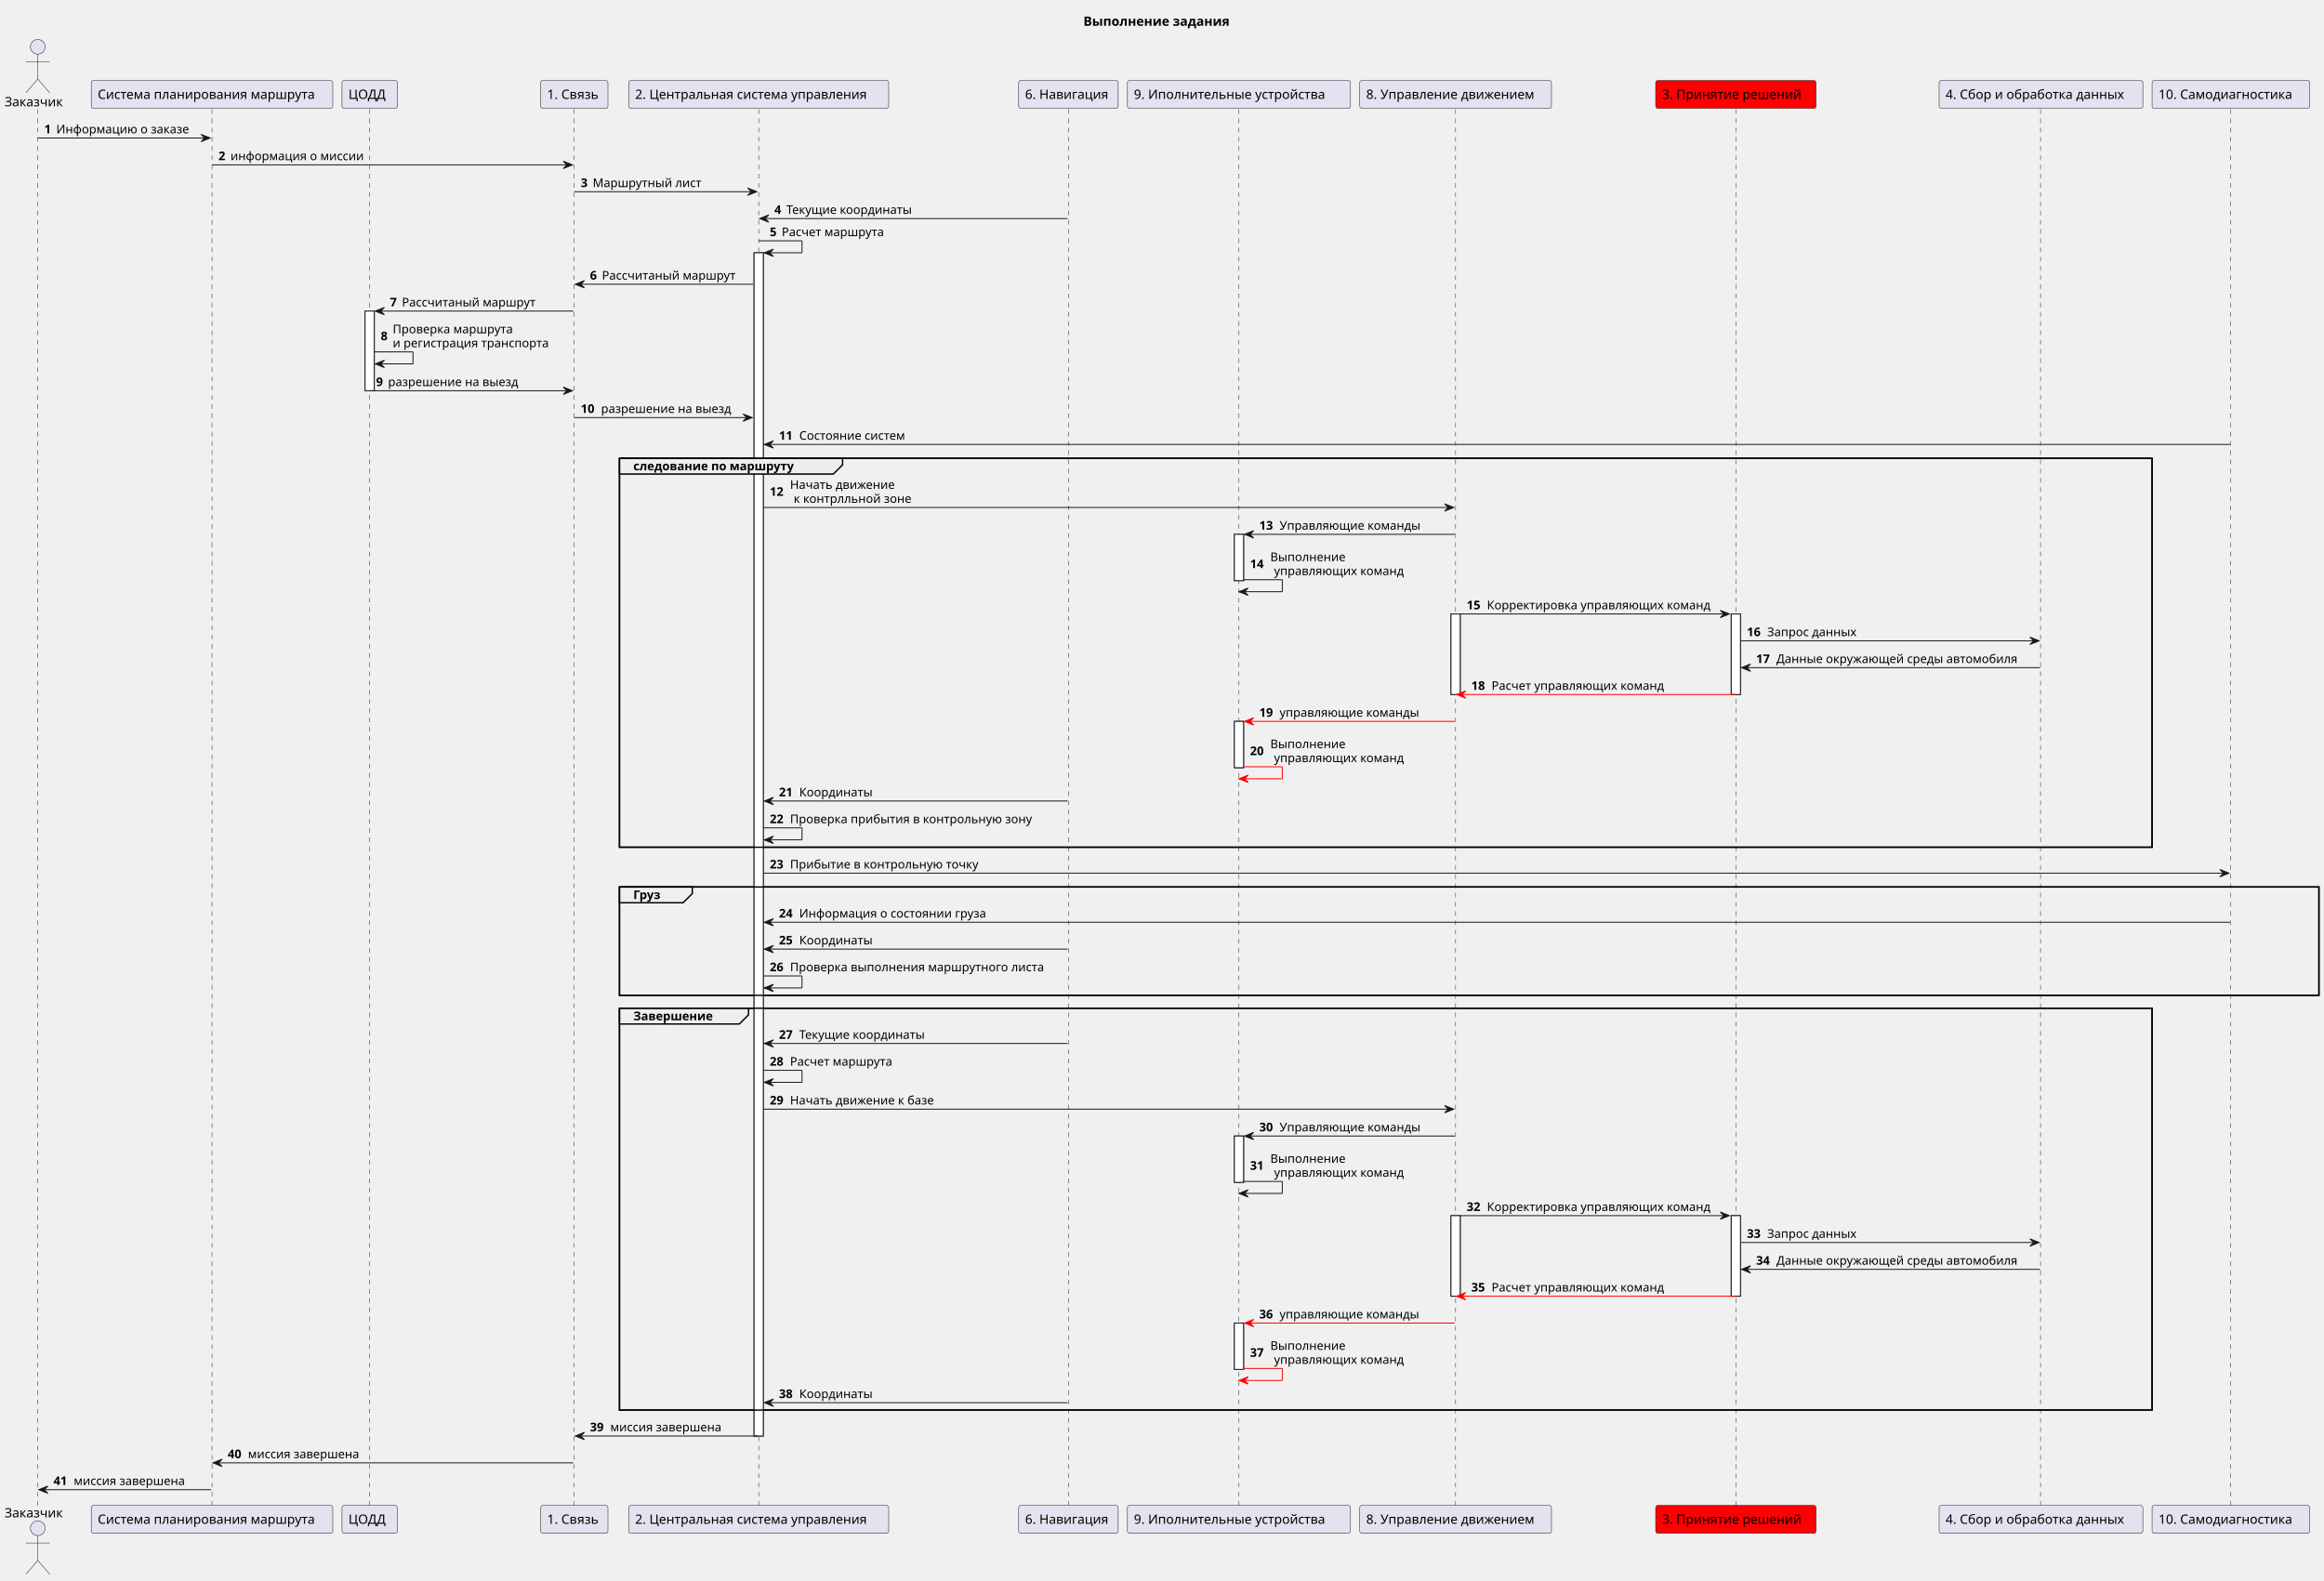
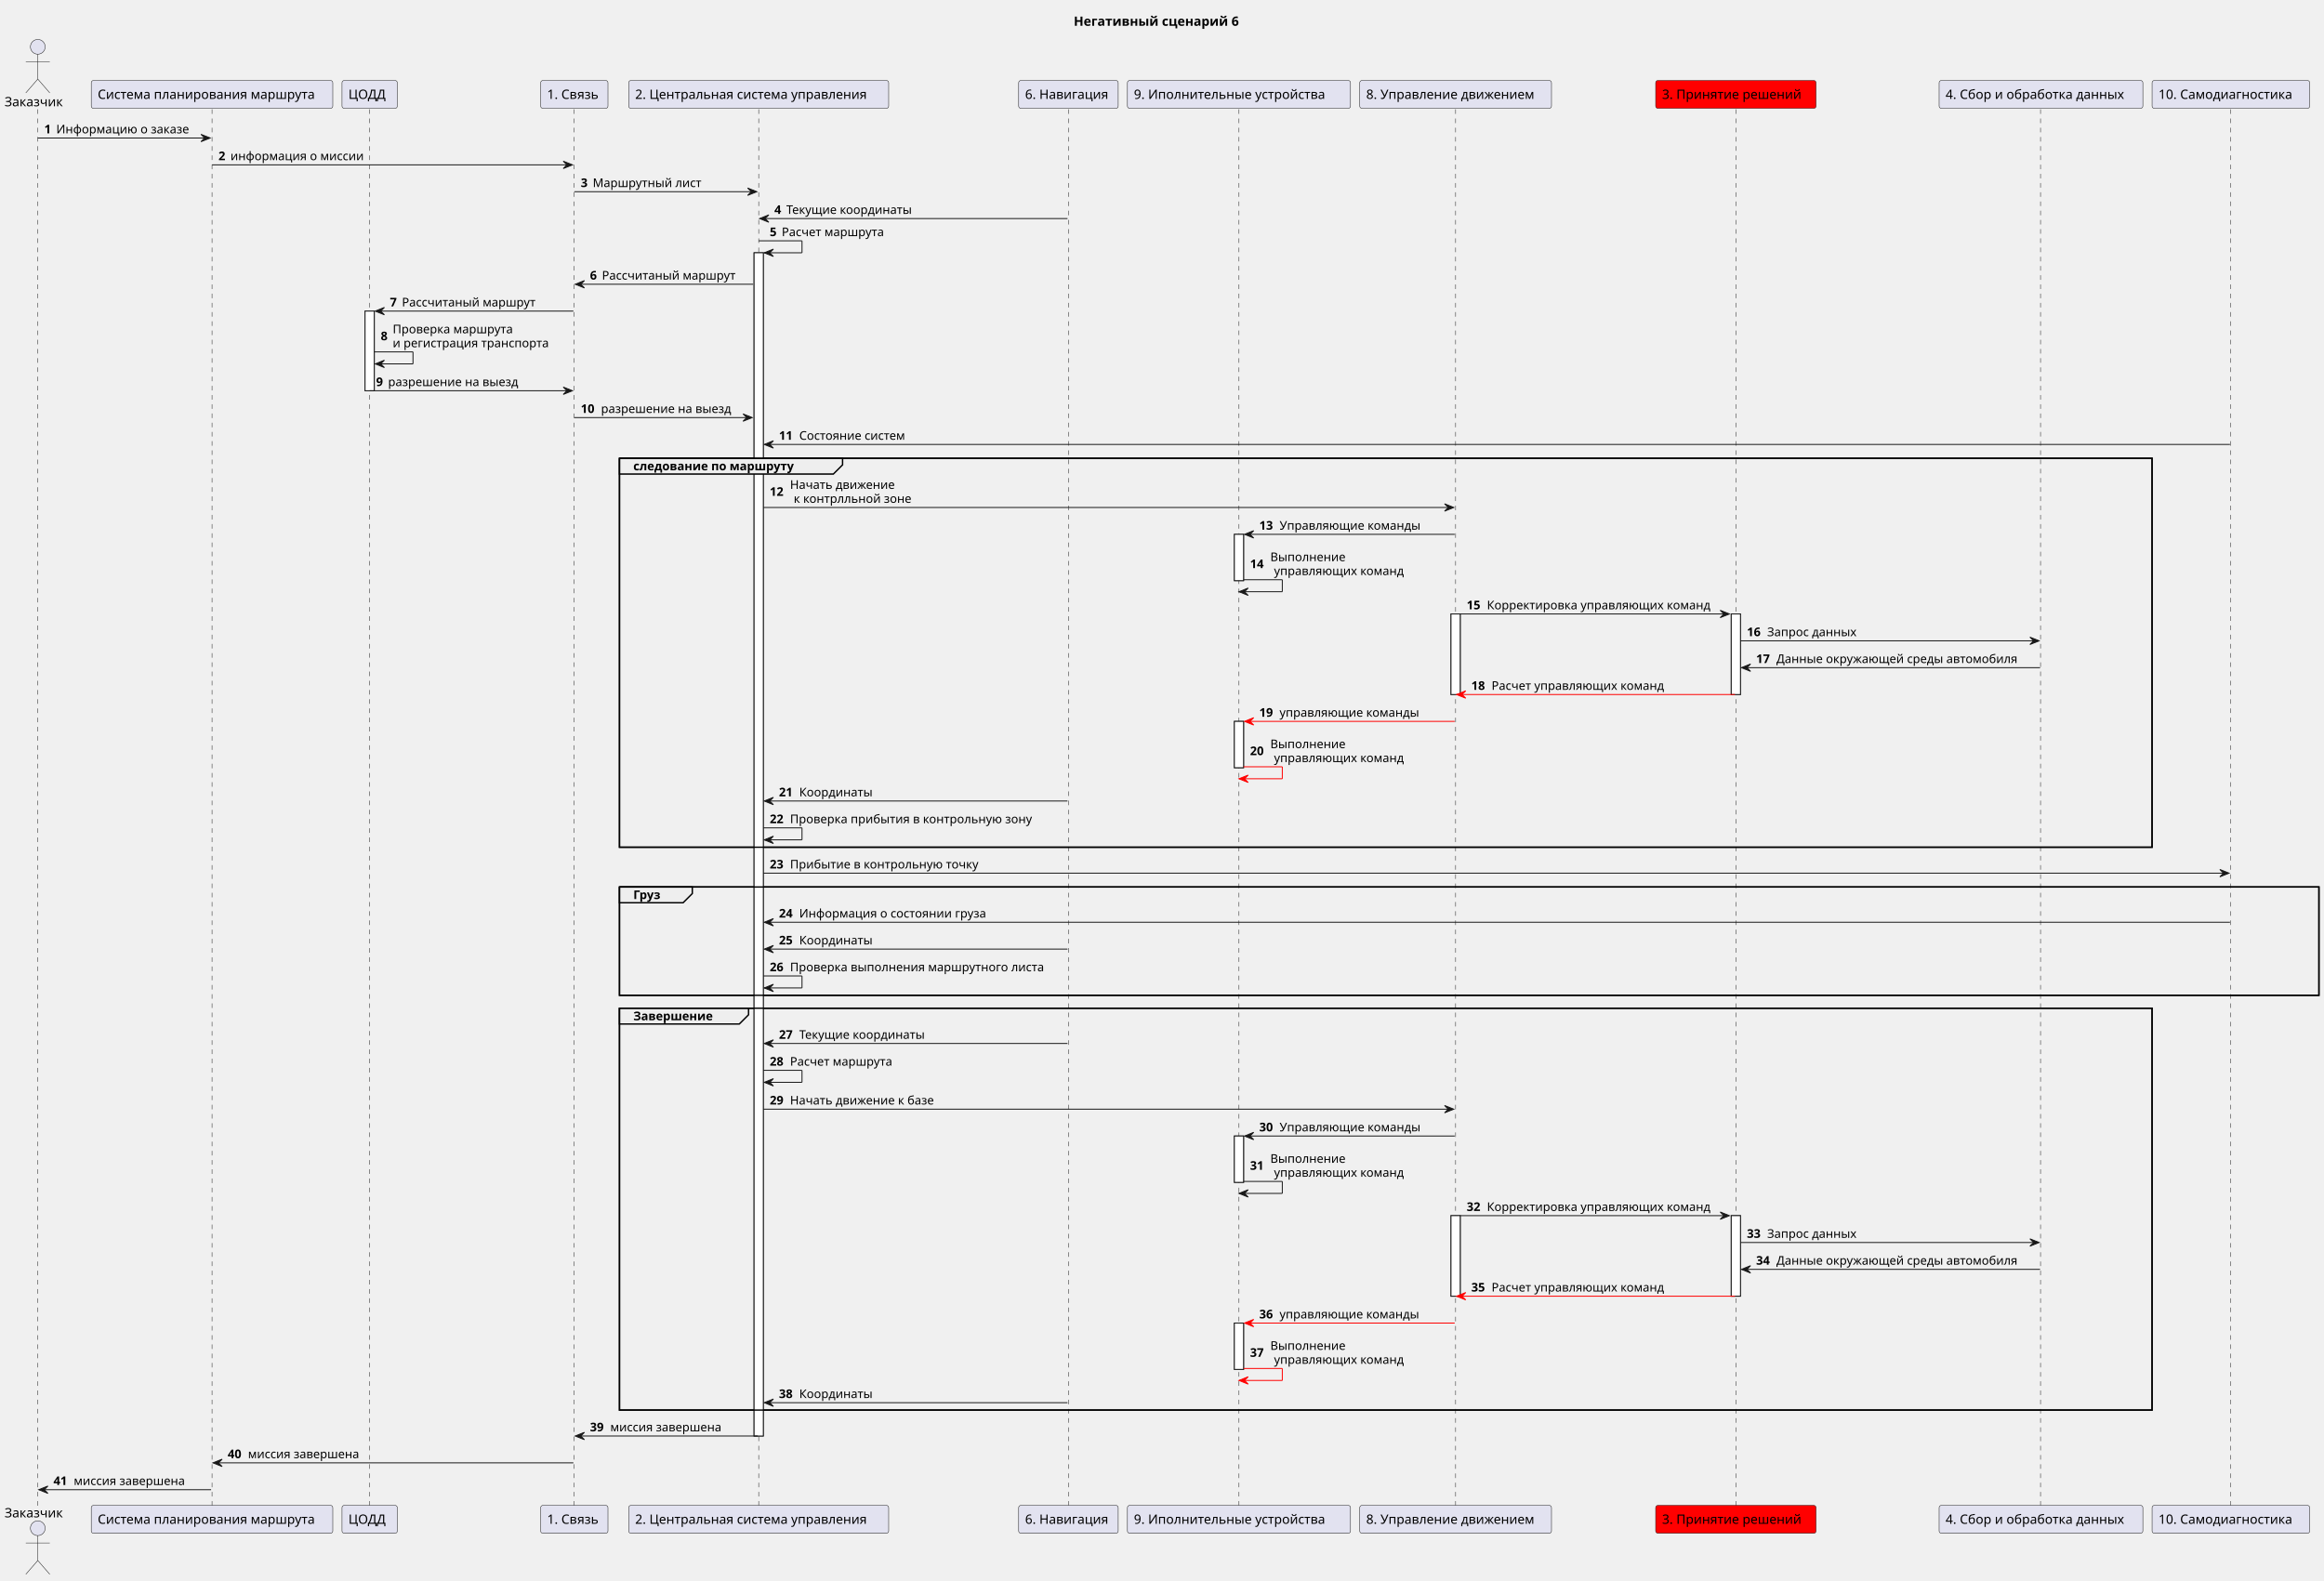
<svg xmlns="http://www.w3.org/2000/svg" contentStyleType="text/css" height="1715px" preserveAspectRatio="none" style="width:2521px;height:1715px;background:#FFFFFF;" version="1.1" viewBox="0 0 2521 1715" width="2521px" zoomAndPan="magnify">
  <defs />
  <g>
-     <text fill="#000000" font-family="sans-serif" font-size="14" font-weight="bold" lengthAdjust="spacing" textLength="174" x="1175.25" y="27.995">Выполнение задания</text>
+     <text fill="#000000" font-family="sans-serif" font-size="14" font-weight="bold" lengthAdjust="spacing" textLength="195" x="1164.75" y="27.995">Негативный сценарий 6</text>
    <rect fill="#FFFFFF" height="86.398" style="stroke:#181818;stroke-width:1.0;" width="10" x="396" y="337.523" />
    <rect fill="#FFFFFF" height="1283.711" style="stroke:#181818;stroke-width:1.0;" width="10" x="818" y="274.258" />
    <rect fill="#FFFFFF" height="50.266" style="stroke:#181818;stroke-width:1.0;" width="10" x="1339" y="579.719" />
    <rect fill="#FFFFFF" height="50.266" style="stroke:#181818;stroke-width:1.0;" width="10" x="1339" y="782.648" />
    <rect fill="#FFFFFF" height="50.266" style="stroke:#181818;stroke-width:1.0;" width="10" x="1339" y="1232.508" />
    <rect fill="#FFFFFF" height="50.266" style="stroke:#181818;stroke-width:1.0;" width="10" x="1339" y="1435.438" />
    <rect fill="#FFFFFF" height="87.398" style="stroke:#181818;stroke-width:1.0;" width="10" x="1574" y="666.117" />
    <rect fill="#FFFFFF" height="87.398" style="stroke:#181818;stroke-width:1.0;" width="10" x="1574" y="1318.906" />
    <rect fill="#FFFFFF" height="87.398" style="stroke:#181818;stroke-width:1.0;" width="10" x="1878" y="666.117" />
    <rect fill="#FFFFFF" height="87.398" style="stroke:#181818;stroke-width:1.0;" width="10" x="1878" y="1318.906" />
    <rect fill="none" height="421.992" style="stroke:#000000;stroke-width:1.5;" width="1662.5" x="672" y="497.188" />
    <rect fill="none" height="117.531" style="stroke:#000000;stroke-width:1.5;" width="1843.5" x="672" y="962.312" />
    <rect fill="none" height="435.992" style="stroke:#000000;stroke-width:1.5;" width="1662.5" x="672" y="1093.844" />
    <line style="stroke:#181818;stroke-width:0.5;stroke-dasharray:5.0,5.0;" x1="41" x2="41" y1="118.594" y2="1634.234" />
    <line style="stroke:#181818;stroke-width:0.5;stroke-dasharray:5.0,5.0;" x1="230" x2="230" y1="118.594" y2="1634.234" />
    <line style="stroke:#181818;stroke-width:0.5;stroke-dasharray:5.0,5.0;" x1="401" x2="401" y1="118.594" y2="1634.234" />
    <line style="stroke:#181818;stroke-width:0.5;stroke-dasharray:5.0,5.0;" x1="622.5" x2="622.5" y1="118.594" y2="1634.234" />
    <line style="stroke:#181818;stroke-width:0.5;stroke-dasharray:5.0,5.0;" x1="823" x2="823" y1="118.594" y2="1634.234" />
    <line style="stroke:#181818;stroke-width:0.5;stroke-dasharray:5.0,5.0;" x1="1159" x2="1159" y1="118.594" y2="1634.234" />
    <line style="stroke:#181818;stroke-width:0.5;stroke-dasharray:5.0,5.0;" x1="1344" x2="1344" y1="118.594" y2="1634.234" />
    <line style="stroke:#181818;stroke-width:0.5;stroke-dasharray:5.0,5.0;" x1="1579" x2="1579" y1="118.594" y2="1634.234" />
    <line style="stroke:#181818;stroke-width:0.5;stroke-dasharray:5.0,5.0;" x1="1883" x2="1883" y1="118.594" y2="1634.234" />
    <line style="stroke:#181818;stroke-width:0.5;stroke-dasharray:5.0,5.0;" x1="2213.5" x2="2213.5" y1="118.594" y2="1634.234" />
    <line style="stroke:#181818;stroke-width:0.5;stroke-dasharray:5.0,5.0;" x1="2419.5" x2="2419.5" y1="118.594" y2="1634.234" />
    <text fill="#000000" font-family="sans-serif" font-size="14" lengthAdjust="spacing" textLength="66" x="5" y="115.292">Заказчик</text>
    <ellipse cx="41" cy="50.797" fill="#E2E2F0" rx="8" ry="8" style="stroke:#181818;stroke-width:0.5;" />
    <path d="M41,58.797 L41,85.797 M28,66.797 L54,66.797 M41,85.797 L28,100.797 M41,85.797 L54,100.797 " fill="none" style="stroke:#181818;stroke-width:0.5;" />
    <text fill="#000000" font-family="sans-serif" font-size="14" lengthAdjust="spacing" textLength="66" x="5" y="1646.229">Заказчик</text>
    <ellipse cx="41" cy="1658.031" fill="#E2E2F0" rx="8" ry="8" style="stroke:#181818;stroke-width:0.5;" />
    <path d="M41,1666.031 L41,1693.031 M28,1674.031 L54,1674.031 M41,1693.031 L28,1708.031 M41,1693.031 L54,1708.031 " fill="none" style="stroke:#181818;stroke-width:0.5;" />
    <rect fill="#E2E2F0" height="30.297" rx="2.5" ry="2.5" style="stroke:#181818;stroke-width:0.5;" width="262" x="99" y="87.297" />
    <text fill="#000000" font-family="sans-serif" font-size="14" lengthAdjust="spacing" textLength="248" x="106" y="107.292">Система планирования маршрута</text>
    <rect fill="#E2E2F0" height="30.297" rx="2.5" ry="2.5" style="stroke:#181818;stroke-width:0.5;" width="262" x="99" y="1633.234" />
    <text fill="#000000" font-family="sans-serif" font-size="14" lengthAdjust="spacing" textLength="248" x="106" y="1653.229">Система планирования маршрута</text>
    <rect fill="#E2E2F0" height="30.297" rx="2.5" ry="2.5" style="stroke:#181818;stroke-width:0.5;" width="60" x="371" y="87.297" />
    <text fill="#000000" font-family="sans-serif" font-size="14" lengthAdjust="spacing" textLength="46" x="378" y="107.292">ЦОДД</text>
    <rect fill="#E2E2F0" height="30.297" rx="2.5" ry="2.5" style="stroke:#181818;stroke-width:0.5;" width="60" x="371" y="1633.234" />
    <text fill="#000000" font-family="sans-serif" font-size="14" lengthAdjust="spacing" textLength="46" x="378" y="1653.229">ЦОДД</text>
    <rect fill="#E2E2F0" height="30.297" rx="2.5" ry="2.5" style="stroke:#181818;stroke-width:0.5;" width="73" x="586.5" y="87.297" />
    <text fill="#000000" font-family="sans-serif" font-size="14" lengthAdjust="spacing" textLength="59" x="593.5" y="107.292">1. Связь</text>
    <rect fill="#E2E2F0" height="30.297" rx="2.5" ry="2.5" style="stroke:#181818;stroke-width:0.5;" width="73" x="586.5" y="1633.234" />
    <text fill="#000000" font-family="sans-serif" font-size="14" lengthAdjust="spacing" textLength="59" x="593.5" y="1653.229">1. Связь</text>
    <rect fill="#E2E2F0" height="30.297" rx="2.5" ry="2.5" style="stroke:#181818;stroke-width:0.5;" width="282" x="682" y="87.297" />
    <text fill="#000000" font-family="sans-serif" font-size="14" lengthAdjust="spacing" textLength="268" x="689" y="107.292">2. Центральная система управления</text>
    <rect fill="#E2E2F0" height="30.297" rx="2.5" ry="2.5" style="stroke:#181818;stroke-width:0.5;" width="282" x="682" y="1633.234" />
    <text fill="#000000" font-family="sans-serif" font-size="14" lengthAdjust="spacing" textLength="268" x="689" y="1653.229">2. Центральная система управления</text>
    <rect fill="#E2E2F0" height="30.297" rx="2.5" ry="2.5" style="stroke:#181818;stroke-width:0.5;" width="108" x="1105" y="87.297" />
    <text fill="#000000" font-family="sans-serif" font-size="14" lengthAdjust="spacing" textLength="94" x="1112" y="107.292">6. Навигация</text>
    <rect fill="#E2E2F0" height="30.297" rx="2.5" ry="2.5" style="stroke:#181818;stroke-width:0.5;" width="108" x="1105" y="1633.234" />
    <text fill="#000000" font-family="sans-serif" font-size="14" lengthAdjust="spacing" textLength="94" x="1112" y="1653.229">6. Навигация</text>
    <rect fill="#E2E2F0" height="30.297" rx="2.5" ry="2.5" style="stroke:#181818;stroke-width:0.5;" width="242" x="1223" y="87.297" />
    <text fill="#000000" font-family="sans-serif" font-size="14" lengthAdjust="spacing" textLength="224" x="1230" y="107.292">9. Иполнительные устройства</text>
    <rect fill="#E2E2F0" height="30.297" rx="2.5" ry="2.5" style="stroke:#181818;stroke-width:0.5;" width="242" x="1223" y="1633.234" />
    <text fill="#000000" font-family="sans-serif" font-size="14" lengthAdjust="spacing" textLength="224" x="1230" y="1653.229">9. Иполнительные устройства</text>
    <rect fill="#E2E2F0" height="30.297" rx="2.5" ry="2.5" style="stroke:#181818;stroke-width:0.5;" width="208" x="1475" y="87.297" />
    <text fill="#000000" font-family="sans-serif" font-size="14" lengthAdjust="spacing" textLength="194" x="1482" y="107.292">8. Управление движением</text>
    <rect fill="#E2E2F0" height="30.297" rx="2.5" ry="2.5" style="stroke:#181818;stroke-width:0.5;" width="208" x="1475" y="1633.234" />
    <text fill="#000000" font-family="sans-serif" font-size="14" lengthAdjust="spacing" textLength="194" x="1482" y="1653.229">8. Управление движением</text>
    <rect fill="#FF0000" height="30.297" rx="2.5" ry="2.5" style="stroke:#181818;stroke-width:0.5;" width="174" x="1796" y="87.297" />
    <text fill="#000000" font-family="sans-serif" font-size="14" lengthAdjust="spacing" textLength="160" x="1803" y="107.292">3. Принятие решений</text>
    <rect fill="#FF0000" height="30.297" rx="2.5" ry="2.5" style="stroke:#181818;stroke-width:0.5;" width="174" x="1796" y="1633.234" />
    <text fill="#000000" font-family="sans-serif" font-size="14" lengthAdjust="spacing" textLength="160" x="1803" y="1653.229">3. Принятие решений</text>
    <rect fill="#E2E2F0" height="30.297" rx="2.5" ry="2.5" style="stroke:#181818;stroke-width:0.5;" width="221" x="2103.5" y="87.297" />
    <text fill="#000000" font-family="sans-serif" font-size="14" lengthAdjust="spacing" textLength="207" x="2110.5" y="107.292">4. Сбор и обработка данных</text>
    <rect fill="#E2E2F0" height="30.297" rx="2.5" ry="2.5" style="stroke:#181818;stroke-width:0.5;" width="221" x="2103.5" y="1633.234" />
    <text fill="#000000" font-family="sans-serif" font-size="14" lengthAdjust="spacing" textLength="207" x="2110.5" y="1653.229">4. Сбор и обработка данных</text>
    <rect fill="#E2E2F0" height="30.297" rx="2.5" ry="2.5" style="stroke:#181818;stroke-width:0.5;" width="171" x="2334.5" y="87.297" />
    <text fill="#000000" font-family="sans-serif" font-size="14" lengthAdjust="spacing" textLength="157" x="2341.5" y="107.292">10. Самодиагностика</text>
    <rect fill="#E2E2F0" height="30.297" rx="2.5" ry="2.5" style="stroke:#181818;stroke-width:0.5;" width="171" x="2334.5" y="1633.234" />
    <text fill="#000000" font-family="sans-serif" font-size="14" lengthAdjust="spacing" textLength="157" x="2341.5" y="1653.229">10. Самодиагностика</text>
    <rect fill="#FFFFFF" height="86.398" style="stroke:#181818;stroke-width:1.0;" width="10" x="396" y="337.523" />
    <rect fill="#FFFFFF" height="1283.711" style="stroke:#181818;stroke-width:1.0;" width="10" x="818" y="274.258" />
    <rect fill="#FFFFFF" height="50.266" style="stroke:#181818;stroke-width:1.0;" width="10" x="1339" y="579.719" />
    <rect fill="#FFFFFF" height="50.266" style="stroke:#181818;stroke-width:1.0;" width="10" x="1339" y="782.648" />
    <rect fill="#FFFFFF" height="50.266" style="stroke:#181818;stroke-width:1.0;" width="10" x="1339" y="1232.508" />
    <rect fill="#FFFFFF" height="50.266" style="stroke:#181818;stroke-width:1.0;" width="10" x="1339" y="1435.438" />
    <rect fill="#FFFFFF" height="87.398" style="stroke:#181818;stroke-width:1.0;" width="10" x="1574" y="666.117" />
    <rect fill="#FFFFFF" height="87.398" style="stroke:#181818;stroke-width:1.0;" width="10" x="1574" y="1318.906" />
    <rect fill="#FFFFFF" height="87.398" style="stroke:#181818;stroke-width:1.0;" width="10" x="1878" y="666.117" />
    <rect fill="#FFFFFF" height="87.398" style="stroke:#181818;stroke-width:1.0;" width="10" x="1878" y="1318.906" />
    <polygon fill="#181818" points="218,145.727,228,149.727,218,153.727,222,149.727" style="stroke:#181818;stroke-width:1.0;" />
    <line style="stroke:#181818;stroke-width:1.0;" x1="41" x2="224" y1="149.727" y2="149.727" />
    <text fill="#000000" font-family="sans-serif" font-size="13" font-weight="bold" lengthAdjust="spacing" textLength="9" x="48" y="144.661">1</text>
    <text fill="#000000" font-family="sans-serif" font-size="13" lengthAdjust="spacing" textLength="152" x="61" y="144.661">Информацию о заказе</text>
    <polygon fill="#181818" points="611,174.859,621,178.859,611,182.859,615,178.859" style="stroke:#181818;stroke-width:1.0;" />
    <line style="stroke:#181818;stroke-width:1.0;" x1="230" x2="617" y1="178.859" y2="178.859" />
    <text fill="#000000" font-family="sans-serif" font-size="13" font-weight="bold" lengthAdjust="spacing" textLength="9" x="237" y="173.793">2</text>
    <text fill="#000000" font-family="sans-serif" font-size="13" lengthAdjust="spacing" textLength="148" x="250" y="173.793">информация о миссии</text>
    <polygon fill="#181818" points="811,203.992,821,207.992,811,211.992,815,207.992" style="stroke:#181818;stroke-width:1.0;" />
    <line style="stroke:#181818;stroke-width:1.0;" x1="623" x2="817" y1="207.992" y2="207.992" />
    <text fill="#000000" font-family="sans-serif" font-size="13" font-weight="bold" lengthAdjust="spacing" textLength="9" x="630" y="202.926">3</text>
    <text fill="#000000" font-family="sans-serif" font-size="13" lengthAdjust="spacing" textLength="124" x="643" y="202.926">Маршрутный лист</text>
    <polygon fill="#181818" points="834,233.125,824,237.125,834,241.125,830,237.125" style="stroke:#181818;stroke-width:1.0;" />
    <line style="stroke:#181818;stroke-width:1.0;" x1="828" x2="1158" y1="237.125" y2="237.125" />
    <text fill="#000000" font-family="sans-serif" font-size="13" font-weight="bold" lengthAdjust="spacing" textLength="9" x="840" y="232.059">4</text>
    <text fill="#000000" font-family="sans-serif" font-size="13" lengthAdjust="spacing" textLength="147" x="853" y="232.059">Текущие координаты</text>
    <line style="stroke:#181818;stroke-width:1.0;" x1="823" x2="870" y1="261.258" y2="261.258" />
    <line style="stroke:#181818;stroke-width:1.0;" x1="870" x2="870" y1="261.258" y2="274.258" />
    <line style="stroke:#181818;stroke-width:1.0;" x1="829" x2="870" y1="274.258" y2="274.258" />
    <polygon fill="#181818" points="839,270.258,829,274.258,839,278.258,835,274.258" style="stroke:#181818;stroke-width:1.0;" />
    <text fill="#000000" font-family="sans-serif" font-size="13" font-weight="bold" lengthAdjust="spacing" textLength="9" x="835" y="256.192">5</text>
    <text fill="#000000" font-family="sans-serif" font-size="13" lengthAdjust="spacing" textLength="120" x="848" y="256.192">Расчет маршрута</text>
    <polygon fill="#181818" points="634,304.391,624,308.391,634,312.391,630,308.391" style="stroke:#181818;stroke-width:1.0;" />
    <line style="stroke:#181818;stroke-width:1.0;" x1="628" x2="817" y1="308.391" y2="308.391" />
    <text fill="#000000" font-family="sans-serif" font-size="13" font-weight="bold" lengthAdjust="spacing" textLength="9" x="640" y="303.325">6</text>
    <text fill="#000000" font-family="sans-serif" font-size="13" lengthAdjust="spacing" textLength="153" x="653" y="303.325">Рассчитаный маршрут</text>
    <polygon fill="#181818" points="417,333.523,407,337.523,417,341.523,413,337.523" style="stroke:#181818;stroke-width:1.0;" />
    <line style="stroke:#181818;stroke-width:1.0;" x1="411" x2="622" y1="337.523" y2="337.523" />
    <text fill="#000000" font-family="sans-serif" font-size="13" font-weight="bold" lengthAdjust="spacing" textLength="9" x="423" y="332.457">7</text>
    <text fill="#000000" font-family="sans-serif" font-size="13" lengthAdjust="spacing" textLength="153" x="436" y="332.457">Рассчитаный маршрут</text>
    <line style="stroke:#181818;stroke-width:1.0;" x1="406" x2="448" y1="381.789" y2="381.789" />
    <line style="stroke:#181818;stroke-width:1.0;" x1="448" x2="448" y1="381.789" y2="394.789" />
    <line style="stroke:#181818;stroke-width:1.0;" x1="407" x2="448" y1="394.789" y2="394.789" />
    <polygon fill="#181818" points="417,390.789,407,394.789,417,398.789,413,394.789" style="stroke:#181818;stroke-width:1.0;" />
    <text fill="#000000" font-family="sans-serif" font-size="13" font-weight="bold" lengthAdjust="spacing" textLength="9" x="413" y="369.157">8</text>
    <text fill="#000000" font-family="sans-serif" font-size="13" lengthAdjust="spacing" textLength="137" x="426" y="361.59">Проверка маршрута</text>
    <text fill="#000000" font-family="sans-serif" font-size="13" lengthAdjust="spacing" textLength="185" x="426" y="376.723">и регистрация транспорта</text>
    <polygon fill="#181818" points="611,419.922,621,423.922,611,427.922,615,423.922" style="stroke:#181818;stroke-width:1.0;" />
    <line style="stroke:#181818;stroke-width:1.0;" x1="401" x2="617" y1="423.922" y2="423.922" />
    <text fill="#000000" font-family="sans-serif" font-size="13" font-weight="bold" lengthAdjust="spacing" textLength="9" x="408" y="418.856">9</text>
    <text fill="#000000" font-family="sans-serif" font-size="13" lengthAdjust="spacing" textLength="149" x="421" y="418.856">разрешение на выезд</text>
    <polygon fill="#181818" points="806,449.055,816,453.055,806,457.055,810,453.055" style="stroke:#181818;stroke-width:1.0;" />
    <line style="stroke:#181818;stroke-width:1.0;" x1="623" x2="812" y1="453.055" y2="453.055" />
    <text fill="#000000" font-family="sans-serif" font-size="13" font-weight="bold" lengthAdjust="spacing" textLength="18" x="630" y="447.989">10</text>
    <text fill="#000000" font-family="sans-serif" font-size="13" lengthAdjust="spacing" textLength="149" x="652" y="447.989">разрешение на выезд</text>
    <polygon fill="#181818" points="839,478.188,829,482.188,839,486.188,835,482.188" style="stroke:#181818;stroke-width:1.0;" />
    <line style="stroke:#181818;stroke-width:1.0;" x1="833" x2="2419" y1="482.188" y2="482.188" />
    <text fill="#000000" font-family="sans-serif" font-size="13" font-weight="bold" lengthAdjust="spacing" textLength="18" x="845" y="477.122">11</text>
    <text fill="#000000" font-family="sans-serif" font-size="13" lengthAdjust="spacing" textLength="125" x="867" y="477.122">Состояние систем</text>
    <path d="M672,497.188 L914,497.188 L914,504.32 L904,514.32 L672,514.32 L672,497.188 " fill="#EEEEEE" style="stroke:#000000;stroke-width:1.5;" />
    <rect fill="none" height="421.992" style="stroke:#000000;stroke-width:1.5;" width="1662.5" x="672" y="497.188" />
    <text fill="#000000" font-family="sans-serif" font-size="13" font-weight="bold" lengthAdjust="spacing" textLength="197" x="687" y="510.254">следование по маршруту</text>
    <polygon fill="#181818" points="1567,546.586,1577,550.586,1567,554.586,1571,550.586" style="stroke:#181818;stroke-width:1.0;" />
    <line style="stroke:#181818;stroke-width:1.0;" x1="828" x2="1573" y1="550.586" y2="550.586" />
    <text fill="#000000" font-family="sans-serif" font-size="13" font-weight="bold" lengthAdjust="spacing" textLength="18" x="835" y="537.954">12</text>
    <text fill="#000000" font-family="sans-serif" font-size="13" lengthAdjust="spacing" textLength="125" x="857" y="530.387">Начать движение</text>
    <text fill="#000000" font-family="sans-serif" font-size="13" lengthAdjust="spacing" textLength="136" x="861" y="545.52">к контрлльной зоне</text>
    <polygon fill="#181818" points="1360,575.719,1350,579.719,1360,583.719,1356,579.719" style="stroke:#181818;stroke-width:1.0;" />
    <line style="stroke:#181818;stroke-width:1.0;" x1="1354" x2="1578" y1="579.719" y2="579.719" />
    <text fill="#000000" font-family="sans-serif" font-size="13" font-weight="bold" lengthAdjust="spacing" textLength="18" x="1366" y="574.653">13</text>
    <text fill="#000000" font-family="sans-serif" font-size="13" lengthAdjust="spacing" textLength="159" x="1388" y="574.653">Управляющие команды</text>
    <line style="stroke:#181818;stroke-width:1.0;" x1="1349" x2="1391" y1="628.984" y2="628.984" />
    <line style="stroke:#181818;stroke-width:1.0;" x1="1391" x2="1391" y1="628.984" y2="641.984" />
    <line style="stroke:#181818;stroke-width:1.0;" x1="1344" x2="1391" y1="641.984" y2="641.984" />
    <polygon fill="#181818" points="1354,637.984,1344,641.984,1354,645.984,1350,641.984" style="stroke:#181818;stroke-width:1.0;" />
    <text fill="#000000" font-family="sans-serif" font-size="13" font-weight="bold" lengthAdjust="spacing" textLength="18" x="1356" y="616.352">14</text>
    <text fill="#000000" font-family="sans-serif" font-size="13" lengthAdjust="spacing" textLength="83" x="1378" y="608.786">Выполнение</text>
    <text fill="#000000" font-family="sans-serif" font-size="13" lengthAdjust="spacing" textLength="148" x="1382" y="623.918">управляющих команд</text>
    <polygon fill="#181818" points="1866,662.117,1876,666.117,1866,670.117,1870,666.117" style="stroke:#181818;stroke-width:1.0;" />
    <line style="stroke:#181818;stroke-width:1.0;" x1="1584" x2="1872" y1="666.117" y2="666.117" />
    <text fill="#000000" font-family="sans-serif" font-size="13" font-weight="bold" lengthAdjust="spacing" textLength="18" x="1591" y="661.051">15</text>
    <text fill="#000000" font-family="sans-serif" font-size="13" lengthAdjust="spacing" textLength="258" x="1613" y="661.051">Корректировка управляющих команд</text>
    <polygon fill="#181818" points="2202,691.25,2212,695.25,2202,699.25,2206,695.25" style="stroke:#181818;stroke-width:1.0;" />
    <line style="stroke:#181818;stroke-width:1.0;" x1="1888" x2="2208" y1="695.25" y2="695.25" />
    <text fill="#000000" font-family="sans-serif" font-size="13" font-weight="bold" lengthAdjust="spacing" textLength="18" x="1895" y="690.184">16</text>
    <text fill="#000000" font-family="sans-serif" font-size="13" lengthAdjust="spacing" textLength="103" x="1917" y="690.184">Запрос данных</text>
    <polygon fill="#181818" points="1899,720.383,1889,724.383,1899,728.383,1895,724.383" style="stroke:#181818;stroke-width:1.0;" />
    <line style="stroke:#181818;stroke-width:1.0;" x1="1893" x2="2213" y1="724.383" y2="724.383" />
    <text fill="#000000" font-family="sans-serif" font-size="13" font-weight="bold" lengthAdjust="spacing" textLength="18" x="1905" y="719.317">17</text>
    <text fill="#000000" font-family="sans-serif" font-size="13" lengthAdjust="spacing" textLength="280" x="1927" y="719.317">Данные окружающей среды автомобиля</text>
    <polygon fill="#FF0000" points="1590,749.516,1580,753.516,1590,757.516,1586,753.516" style="stroke:#FF0000;stroke-width:1.0;" />
    <line style="stroke:#FF0000;stroke-width:1.0;" x1="1584" x2="1882" y1="753.516" y2="753.516" />
    <text fill="#000000" font-family="sans-serif" font-size="13" font-weight="bold" lengthAdjust="spacing" textLength="18" x="1596" y="748.45">18</text>
    <text fill="#000000" font-family="sans-serif" font-size="13" lengthAdjust="spacing" textLength="200" x="1618" y="748.45">Расчет управляющих команд</text>
    <polygon fill="#FF0000" points="1360,778.648,1350,782.648,1360,786.648,1356,782.648" style="stroke:#FF0000;stroke-width:1.0;" />
    <line style="stroke:#FF0000;stroke-width:1.0;" x1="1354" x2="1578" y1="782.648" y2="782.648" />
    <text fill="#000000" font-family="sans-serif" font-size="13" font-weight="bold" lengthAdjust="spacing" textLength="18" x="1366" y="777.582">19</text>
    <text fill="#000000" font-family="sans-serif" font-size="13" lengthAdjust="spacing" textLength="159" x="1388" y="777.582">управляющие команды</text>
    <line style="stroke:#FF0000;stroke-width:1.0;" x1="1349" x2="1391" y1="831.914" y2="831.914" />
    <line style="stroke:#FF0000;stroke-width:1.0;" x1="1391" x2="1391" y1="831.914" y2="844.914" />
    <line style="stroke:#FF0000;stroke-width:1.0;" x1="1344" x2="1391" y1="844.914" y2="844.914" />
    <polygon fill="#FF0000" points="1354,840.914,1344,844.914,1354,848.914,1350,844.914" style="stroke:#FF0000;stroke-width:1.0;" />
    <text fill="#000000" font-family="sans-serif" font-size="13" font-weight="bold" lengthAdjust="spacing" textLength="18" x="1356" y="819.282">20</text>
    <text fill="#000000" font-family="sans-serif" font-size="13" lengthAdjust="spacing" textLength="83" x="1378" y="811.715">Выполнение</text>
    <text fill="#000000" font-family="sans-serif" font-size="13" lengthAdjust="spacing" textLength="148" x="1382" y="826.848">управляющих команд</text>
    <polygon fill="#181818" points="839,865.047,829,869.047,839,873.047,835,869.047" style="stroke:#181818;stroke-width:1.0;" />
    <line style="stroke:#181818;stroke-width:1.0;" x1="833" x2="1158" y1="869.047" y2="869.047" />
    <text fill="#000000" font-family="sans-serif" font-size="13" font-weight="bold" lengthAdjust="spacing" textLength="18" x="845" y="863.981">21</text>
    <text fill="#000000" font-family="sans-serif" font-size="13" lengthAdjust="spacing" textLength="86" x="867" y="863.981">Координаты</text>
    <line style="stroke:#181818;stroke-width:1.0;" x1="828" x2="870" y1="898.18" y2="898.18" />
    <line style="stroke:#181818;stroke-width:1.0;" x1="870" x2="870" y1="898.18" y2="911.18" />
    <line style="stroke:#181818;stroke-width:1.0;" x1="829" x2="870" y1="911.18" y2="911.18" />
    <polygon fill="#181818" points="839,907.18,829,911.18,839,915.18,835,911.18" style="stroke:#181818;stroke-width:1.0;" />
    <text fill="#000000" font-family="sans-serif" font-size="13" font-weight="bold" lengthAdjust="spacing" textLength="18" x="835" y="893.114">22</text>
    <text fill="#000000" font-family="sans-serif" font-size="13" lengthAdjust="spacing" textLength="277" x="857" y="893.114">Проверка прибытия в контрольную зону</text>
    <polygon fill="#181818" points="2408,943.312,2418,947.312,2408,951.312,2412,947.312" style="stroke:#181818;stroke-width:1.0;" />
    <line style="stroke:#181818;stroke-width:1.0;" x1="828" x2="2414" y1="947.312" y2="947.312" />
    <text fill="#000000" font-family="sans-serif" font-size="13" font-weight="bold" lengthAdjust="spacing" textLength="18" x="835" y="942.247">23</text>
    <text fill="#000000" font-family="sans-serif" font-size="13" lengthAdjust="spacing" textLength="219" x="857" y="942.247">Прибытие в контрольную точку</text>
    <path d="M672,962.312 L751,962.312 L751,969.445 L741,979.445 L672,979.445 L672,962.312 " fill="#EEEEEE" style="stroke:#000000;stroke-width:1.5;" />
    <rect fill="none" height="117.531" style="stroke:#000000;stroke-width:1.5;" width="1843.5" x="672" y="962.312" />
    <text fill="#000000" font-family="sans-serif" font-size="13" font-weight="bold" lengthAdjust="spacing" textLength="34" x="687" y="975.379">Груз</text>
    <polygon fill="#181818" points="839,996.578,829,1000.578,839,1004.578,835,1000.578" style="stroke:#181818;stroke-width:1.0;" />
    <line style="stroke:#181818;stroke-width:1.0;" x1="833" x2="2419" y1="1000.578" y2="1000.578" />
    <text fill="#000000" font-family="sans-serif" font-size="13" font-weight="bold" lengthAdjust="spacing" textLength="18" x="845" y="995.512">24</text>
    <text fill="#000000" font-family="sans-serif" font-size="13" lengthAdjust="spacing" textLength="215" x="867" y="995.512">Информация о состоянии груза</text>
    <polygon fill="#181818" points="839,1025.711,829,1029.711,839,1033.711,835,1029.711" style="stroke:#181818;stroke-width:1.0;" />
    <line style="stroke:#181818;stroke-width:1.0;" x1="833" x2="1158" y1="1029.711" y2="1029.711" />
    <text fill="#000000" font-family="sans-serif" font-size="13" font-weight="bold" lengthAdjust="spacing" textLength="18" x="845" y="1024.645">25</text>
    <text fill="#000000" font-family="sans-serif" font-size="13" lengthAdjust="spacing" textLength="86" x="867" y="1024.645">Координаты</text>
    <line style="stroke:#181818;stroke-width:1.0;" x1="828" x2="870" y1="1058.844" y2="1058.844" />
    <line style="stroke:#181818;stroke-width:1.0;" x1="870" x2="870" y1="1058.844" y2="1071.844" />
    <line style="stroke:#181818;stroke-width:1.0;" x1="829" x2="870" y1="1071.844" y2="1071.844" />
    <polygon fill="#181818" points="839,1067.844,829,1071.844,839,1075.844,835,1071.844" style="stroke:#181818;stroke-width:1.0;" />
    <text fill="#000000" font-family="sans-serif" font-size="13" font-weight="bold" lengthAdjust="spacing" textLength="18" x="835" y="1053.778">26</text>
    <text fill="#000000" font-family="sans-serif" font-size="13" lengthAdjust="spacing" textLength="290" x="857" y="1053.778">Проверка выполнения маршрутного листа</text>
    <path d="M672,1093.844 L812,1093.844 L812,1100.977 L802,1110.977 L672,1110.977 L672,1093.844 " fill="#EEEEEE" style="stroke:#000000;stroke-width:1.5;" />
    <rect fill="none" height="435.992" style="stroke:#000000;stroke-width:1.5;" width="1662.5" x="672" y="1093.844" />
    <text fill="#000000" font-family="sans-serif" font-size="13" font-weight="bold" lengthAdjust="spacing" textLength="95" x="687" y="1106.911">Завершение</text>
    <polygon fill="#181818" points="839,1128.109,829,1132.109,839,1136.109,835,1132.109" style="stroke:#181818;stroke-width:1.0;" />
    <line style="stroke:#181818;stroke-width:1.0;" x1="833" x2="1158" y1="1132.109" y2="1132.109" />
    <text fill="#000000" font-family="sans-serif" font-size="13" font-weight="bold" lengthAdjust="spacing" textLength="18" x="845" y="1127.043">27</text>
    <text fill="#000000" font-family="sans-serif" font-size="13" lengthAdjust="spacing" textLength="147" x="867" y="1127.043">Текущие координаты</text>
    <line style="stroke:#181818;stroke-width:1.0;" x1="828" x2="870" y1="1161.242" y2="1161.242" />
    <line style="stroke:#181818;stroke-width:1.0;" x1="870" x2="870" y1="1161.242" y2="1174.242" />
    <line style="stroke:#181818;stroke-width:1.0;" x1="829" x2="870" y1="1174.242" y2="1174.242" />
    <polygon fill="#181818" points="839,1170.242,829,1174.242,839,1178.242,835,1174.242" style="stroke:#181818;stroke-width:1.0;" />
    <text fill="#000000" font-family="sans-serif" font-size="13" font-weight="bold" lengthAdjust="spacing" textLength="18" x="835" y="1156.176">28</text>
    <text fill="#000000" font-family="sans-serif" font-size="13" lengthAdjust="spacing" textLength="120" x="857" y="1156.176">Расчет маршрута</text>
    <polygon fill="#181818" points="1567,1199.375,1577,1203.375,1567,1207.375,1571,1203.375" style="stroke:#181818;stroke-width:1.0;" />
    <line style="stroke:#181818;stroke-width:1.0;" x1="828" x2="1573" y1="1203.375" y2="1203.375" />
    <text fill="#000000" font-family="sans-serif" font-size="13" font-weight="bold" lengthAdjust="spacing" textLength="18" x="835" y="1198.309">29</text>
    <text fill="#000000" font-family="sans-serif" font-size="13" lengthAdjust="spacing" textLength="172" x="857" y="1198.309">Начать движение к базе</text>
    <polygon fill="#181818" points="1360,1228.508,1350,1232.508,1360,1236.508,1356,1232.508" style="stroke:#181818;stroke-width:1.0;" />
    <line style="stroke:#181818;stroke-width:1.0;" x1="1354" x2="1578" y1="1232.508" y2="1232.508" />
    <text fill="#000000" font-family="sans-serif" font-size="13" font-weight="bold" lengthAdjust="spacing" textLength="18" x="1366" y="1227.442">30</text>
    <text fill="#000000" font-family="sans-serif" font-size="13" lengthAdjust="spacing" textLength="159" x="1388" y="1227.442">Управляющие команды</text>
    <line style="stroke:#181818;stroke-width:1.0;" x1="1349" x2="1391" y1="1281.773" y2="1281.773" />
    <line style="stroke:#181818;stroke-width:1.0;" x1="1391" x2="1391" y1="1281.773" y2="1294.773" />
    <line style="stroke:#181818;stroke-width:1.0;" x1="1344" x2="1391" y1="1294.773" y2="1294.773" />
    <polygon fill="#181818" points="1354,1290.773,1344,1294.773,1354,1298.773,1350,1294.773" style="stroke:#181818;stroke-width:1.0;" />
    <text fill="#000000" font-family="sans-serif" font-size="13" font-weight="bold" lengthAdjust="spacing" textLength="18" x="1356" y="1269.141">31</text>
    <text fill="#000000" font-family="sans-serif" font-size="13" lengthAdjust="spacing" textLength="83" x="1378" y="1261.575">Выполнение</text>
    <text fill="#000000" font-family="sans-serif" font-size="13" lengthAdjust="spacing" textLength="148" x="1382" y="1276.707">управляющих команд</text>
    <polygon fill="#181818" points="1866,1314.906,1876,1318.906,1866,1322.906,1870,1318.906" style="stroke:#181818;stroke-width:1.0;" />
    <line style="stroke:#181818;stroke-width:1.0;" x1="1584" x2="1872" y1="1318.906" y2="1318.906" />
    <text fill="#000000" font-family="sans-serif" font-size="13" font-weight="bold" lengthAdjust="spacing" textLength="18" x="1591" y="1313.84">32</text>
    <text fill="#000000" font-family="sans-serif" font-size="13" lengthAdjust="spacing" textLength="258" x="1613" y="1313.84">Корректировка управляющих команд</text>
    <polygon fill="#181818" points="2202,1344.039,2212,1348.039,2202,1352.039,2206,1348.039" style="stroke:#181818;stroke-width:1.0;" />
    <line style="stroke:#181818;stroke-width:1.0;" x1="1888" x2="2208" y1="1348.039" y2="1348.039" />
    <text fill="#000000" font-family="sans-serif" font-size="13" font-weight="bold" lengthAdjust="spacing" textLength="18" x="1895" y="1342.973">33</text>
    <text fill="#000000" font-family="sans-serif" font-size="13" lengthAdjust="spacing" textLength="103" x="1917" y="1342.973">Запрос данных</text>
    <polygon fill="#181818" points="1899,1373.172,1889,1377.172,1899,1381.172,1895,1377.172" style="stroke:#181818;stroke-width:1.0;" />
    <line style="stroke:#181818;stroke-width:1.0;" x1="1893" x2="2213" y1="1377.172" y2="1377.172" />
    <text fill="#000000" font-family="sans-serif" font-size="13" font-weight="bold" lengthAdjust="spacing" textLength="18" x="1905" y="1372.106">34</text>
    <text fill="#000000" font-family="sans-serif" font-size="13" lengthAdjust="spacing" textLength="280" x="1927" y="1372.106">Данные окружающей среды автомобиля</text>
    <polygon fill="#FF0000" points="1590,1402.305,1580,1406.305,1590,1410.305,1586,1406.305" style="stroke:#FF0000;stroke-width:1.0;" />
    <line style="stroke:#FF0000;stroke-width:1.0;" x1="1584" x2="1882" y1="1406.305" y2="1406.305" />
    <text fill="#000000" font-family="sans-serif" font-size="13" font-weight="bold" lengthAdjust="spacing" textLength="18" x="1596" y="1401.239">35</text>
    <text fill="#000000" font-family="sans-serif" font-size="13" lengthAdjust="spacing" textLength="200" x="1618" y="1401.239">Расчет управляющих команд</text>
    <polygon fill="#FF0000" points="1360,1431.438,1350,1435.438,1360,1439.438,1356,1435.438" style="stroke:#FF0000;stroke-width:1.0;" />
    <line style="stroke:#FF0000;stroke-width:1.0;" x1="1354" x2="1578" y1="1435.438" y2="1435.438" />
    <text fill="#000000" font-family="sans-serif" font-size="13" font-weight="bold" lengthAdjust="spacing" textLength="18" x="1366" y="1430.372">36</text>
    <text fill="#000000" font-family="sans-serif" font-size="13" lengthAdjust="spacing" textLength="159" x="1388" y="1430.372">управляющие команды</text>
    <line style="stroke:#FF0000;stroke-width:1.0;" x1="1349" x2="1391" y1="1484.703" y2="1484.703" />
    <line style="stroke:#FF0000;stroke-width:1.0;" x1="1391" x2="1391" y1="1484.703" y2="1497.703" />
    <line style="stroke:#FF0000;stroke-width:1.0;" x1="1344" x2="1391" y1="1497.703" y2="1497.703" />
    <polygon fill="#FF0000" points="1354,1493.703,1344,1497.703,1354,1501.703,1350,1497.703" style="stroke:#FF0000;stroke-width:1.0;" />
    <text fill="#000000" font-family="sans-serif" font-size="13" font-weight="bold" lengthAdjust="spacing" textLength="18" x="1356" y="1472.071">37</text>
    <text fill="#000000" font-family="sans-serif" font-size="13" lengthAdjust="spacing" textLength="83" x="1378" y="1464.504">Выполнение</text>
    <text fill="#000000" font-family="sans-serif" font-size="13" lengthAdjust="spacing" textLength="148" x="1382" y="1479.637">управляющих команд</text>
    <polygon fill="#181818" points="839,1517.836,829,1521.836,839,1525.836,835,1521.836" style="stroke:#181818;stroke-width:1.0;" />
    <line style="stroke:#181818;stroke-width:1.0;" x1="833" x2="1158" y1="1521.836" y2="1521.836" />
    <text fill="#000000" font-family="sans-serif" font-size="13" font-weight="bold" lengthAdjust="spacing" textLength="18" x="845" y="1516.77">38</text>
    <text fill="#000000" font-family="sans-serif" font-size="13" lengthAdjust="spacing" textLength="86" x="867" y="1516.77">Координаты</text>
    <polygon fill="#181818" points="634,1553.969,624,1557.969,634,1561.969,630,1557.969" style="stroke:#181818;stroke-width:1.0;" />
    <line style="stroke:#181818;stroke-width:1.0;" x1="628" x2="822" y1="1557.969" y2="1557.969" />
    <text fill="#000000" font-family="sans-serif" font-size="13" font-weight="bold" lengthAdjust="spacing" textLength="18" x="640" y="1552.903">39</text>
    <text fill="#000000" font-family="sans-serif" font-size="13" lengthAdjust="spacing" textLength="125" x="662" y="1552.903">миссия завершена</text>
    <polygon fill="#181818" points="241,1583.102,231,1587.102,241,1591.102,237,1587.102" style="stroke:#181818;stroke-width:1.0;" />
    <line style="stroke:#181818;stroke-width:1.0;" x1="235" x2="622" y1="1587.102" y2="1587.102" />
    <text fill="#000000" font-family="sans-serif" font-size="13" font-weight="bold" lengthAdjust="spacing" textLength="18" x="247" y="1582.036">40</text>
    <text fill="#000000" font-family="sans-serif" font-size="13" lengthAdjust="spacing" textLength="125" x="269" y="1582.036">миссия завершена</text>
    <polygon fill="#181818" points="52,1612.234,42,1616.234,52,1620.234,48,1616.234" style="stroke:#181818;stroke-width:1.0;" />
    <line style="stroke:#181818;stroke-width:1.0;" x1="46" x2="229" y1="1616.234" y2="1616.234" />
    <text fill="#000000" font-family="sans-serif" font-size="13" font-weight="bold" lengthAdjust="spacing" textLength="18" x="58" y="1611.168">41</text>
    <text fill="#000000" font-family="sans-serif" font-size="13" lengthAdjust="spacing" textLength="125" x="80" y="1611.168">миссия завершена</text>
  </g>
</svg>
